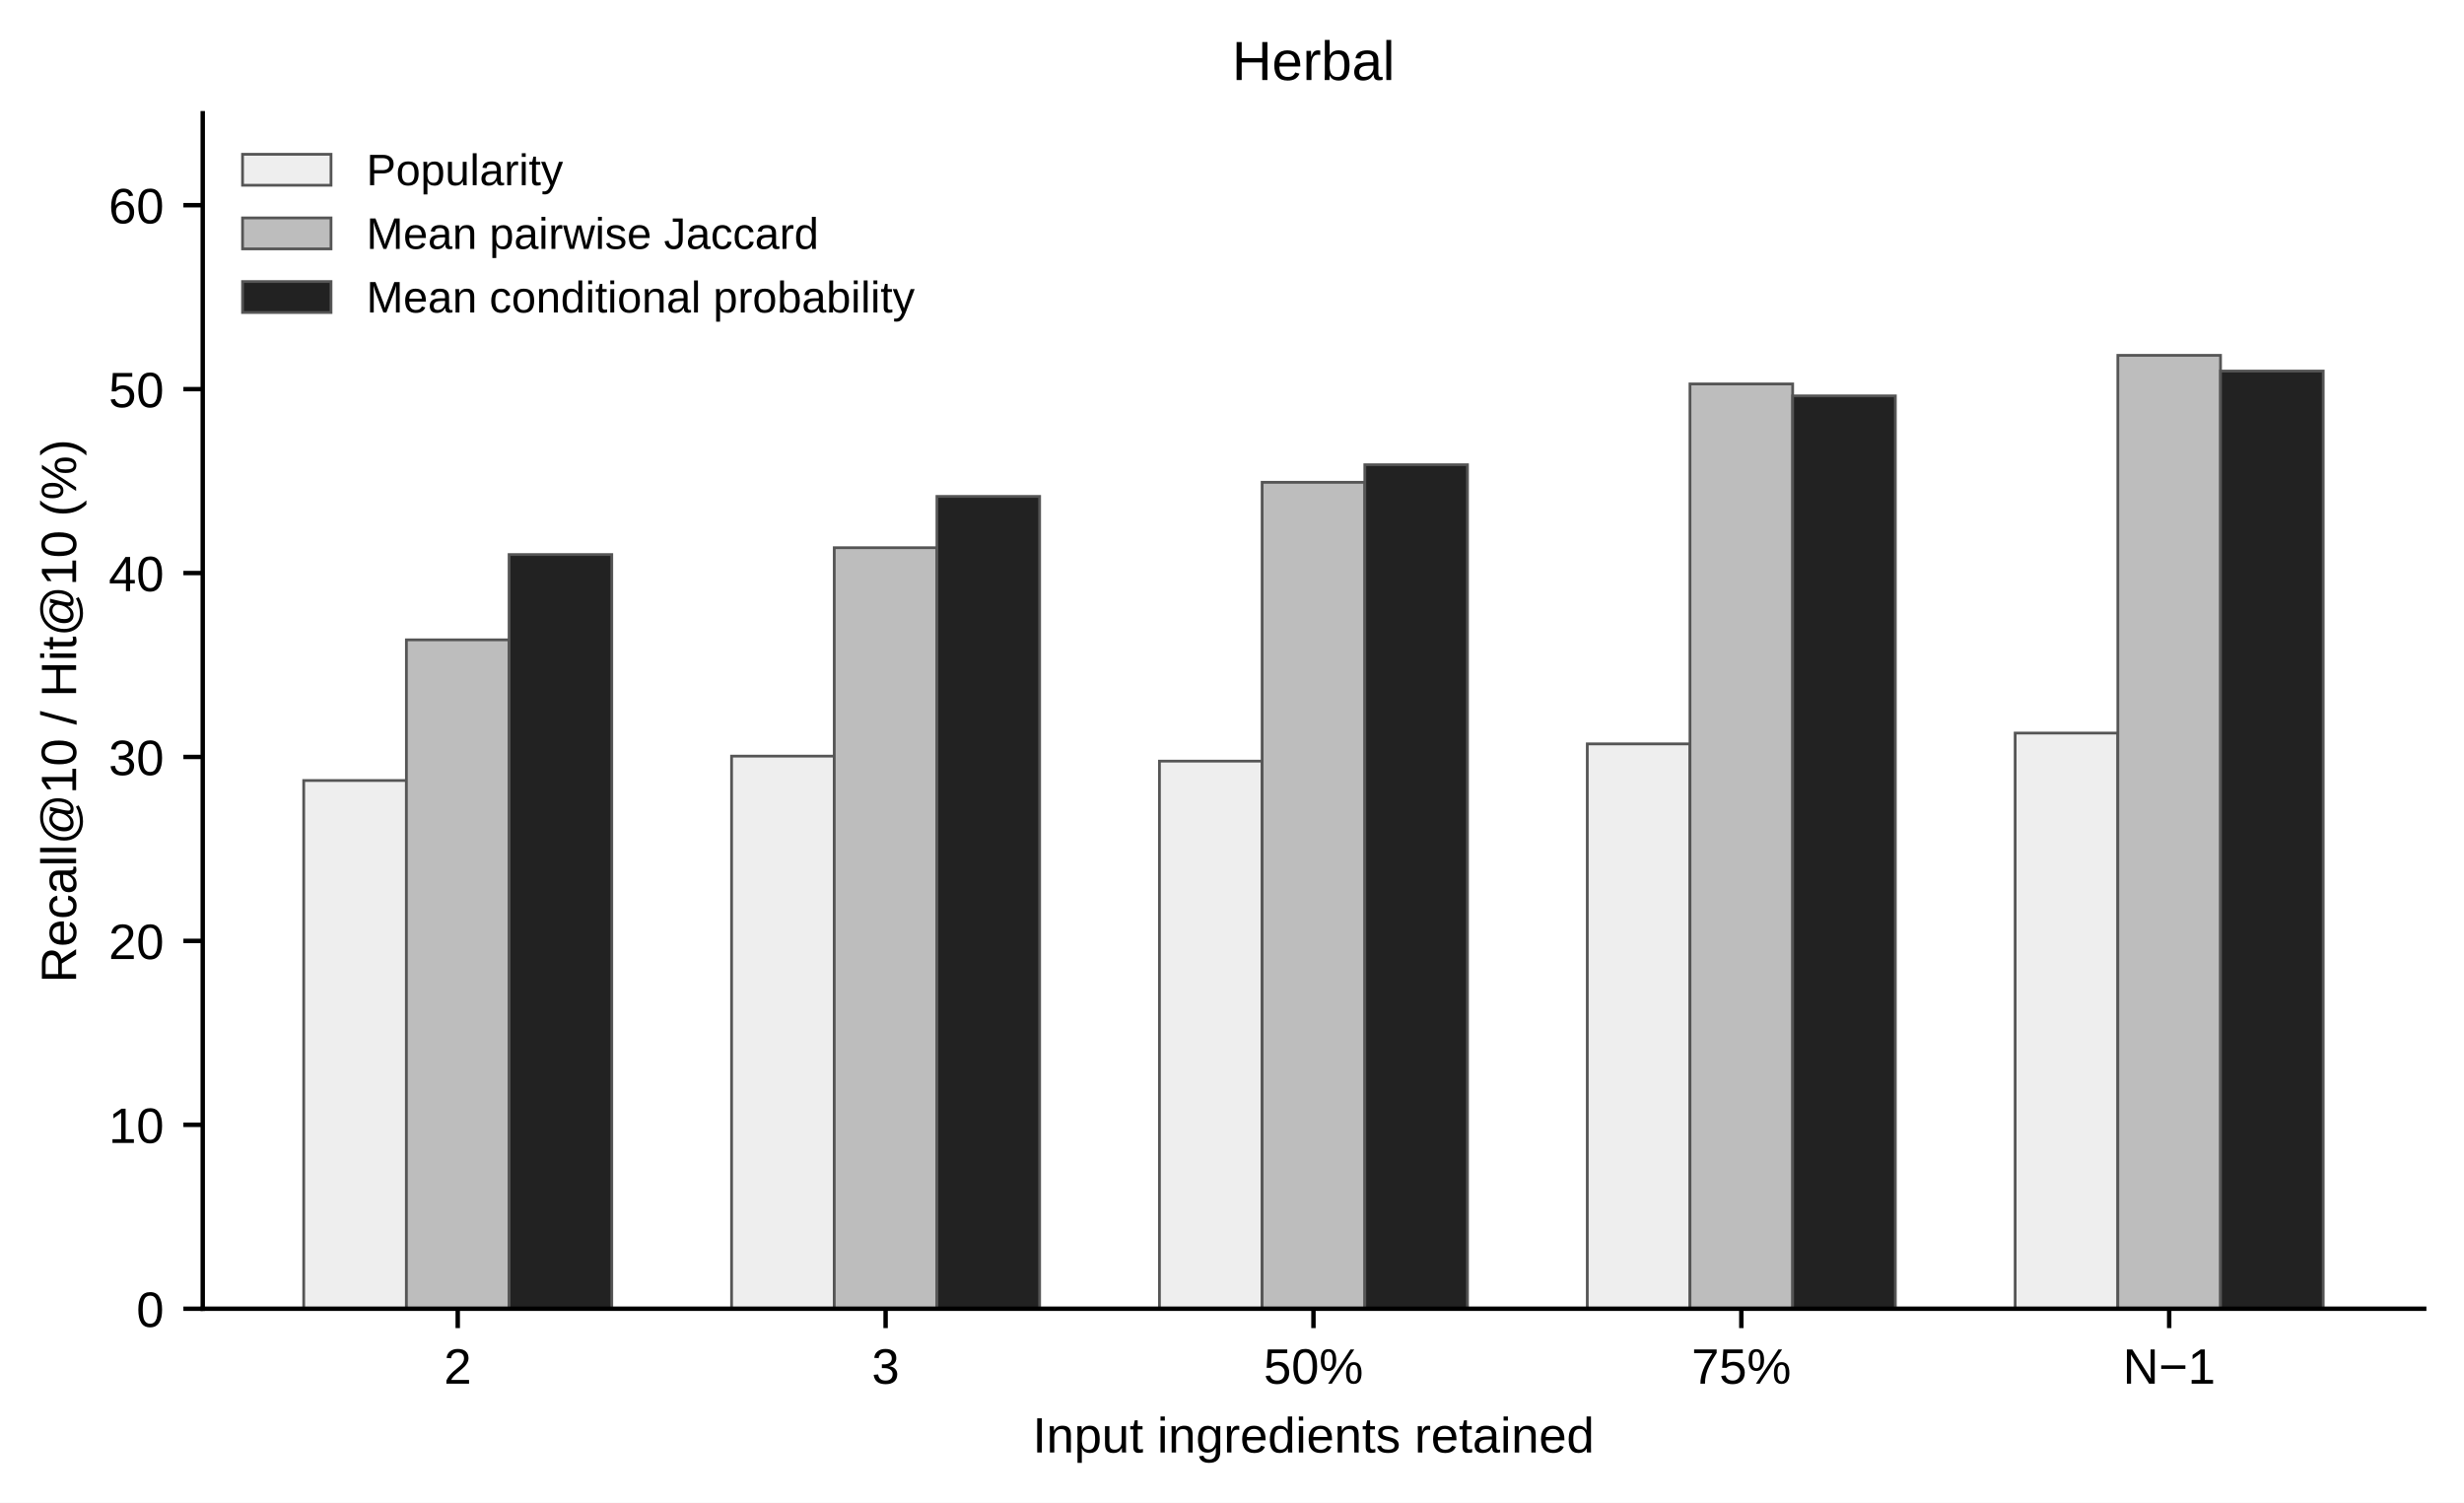
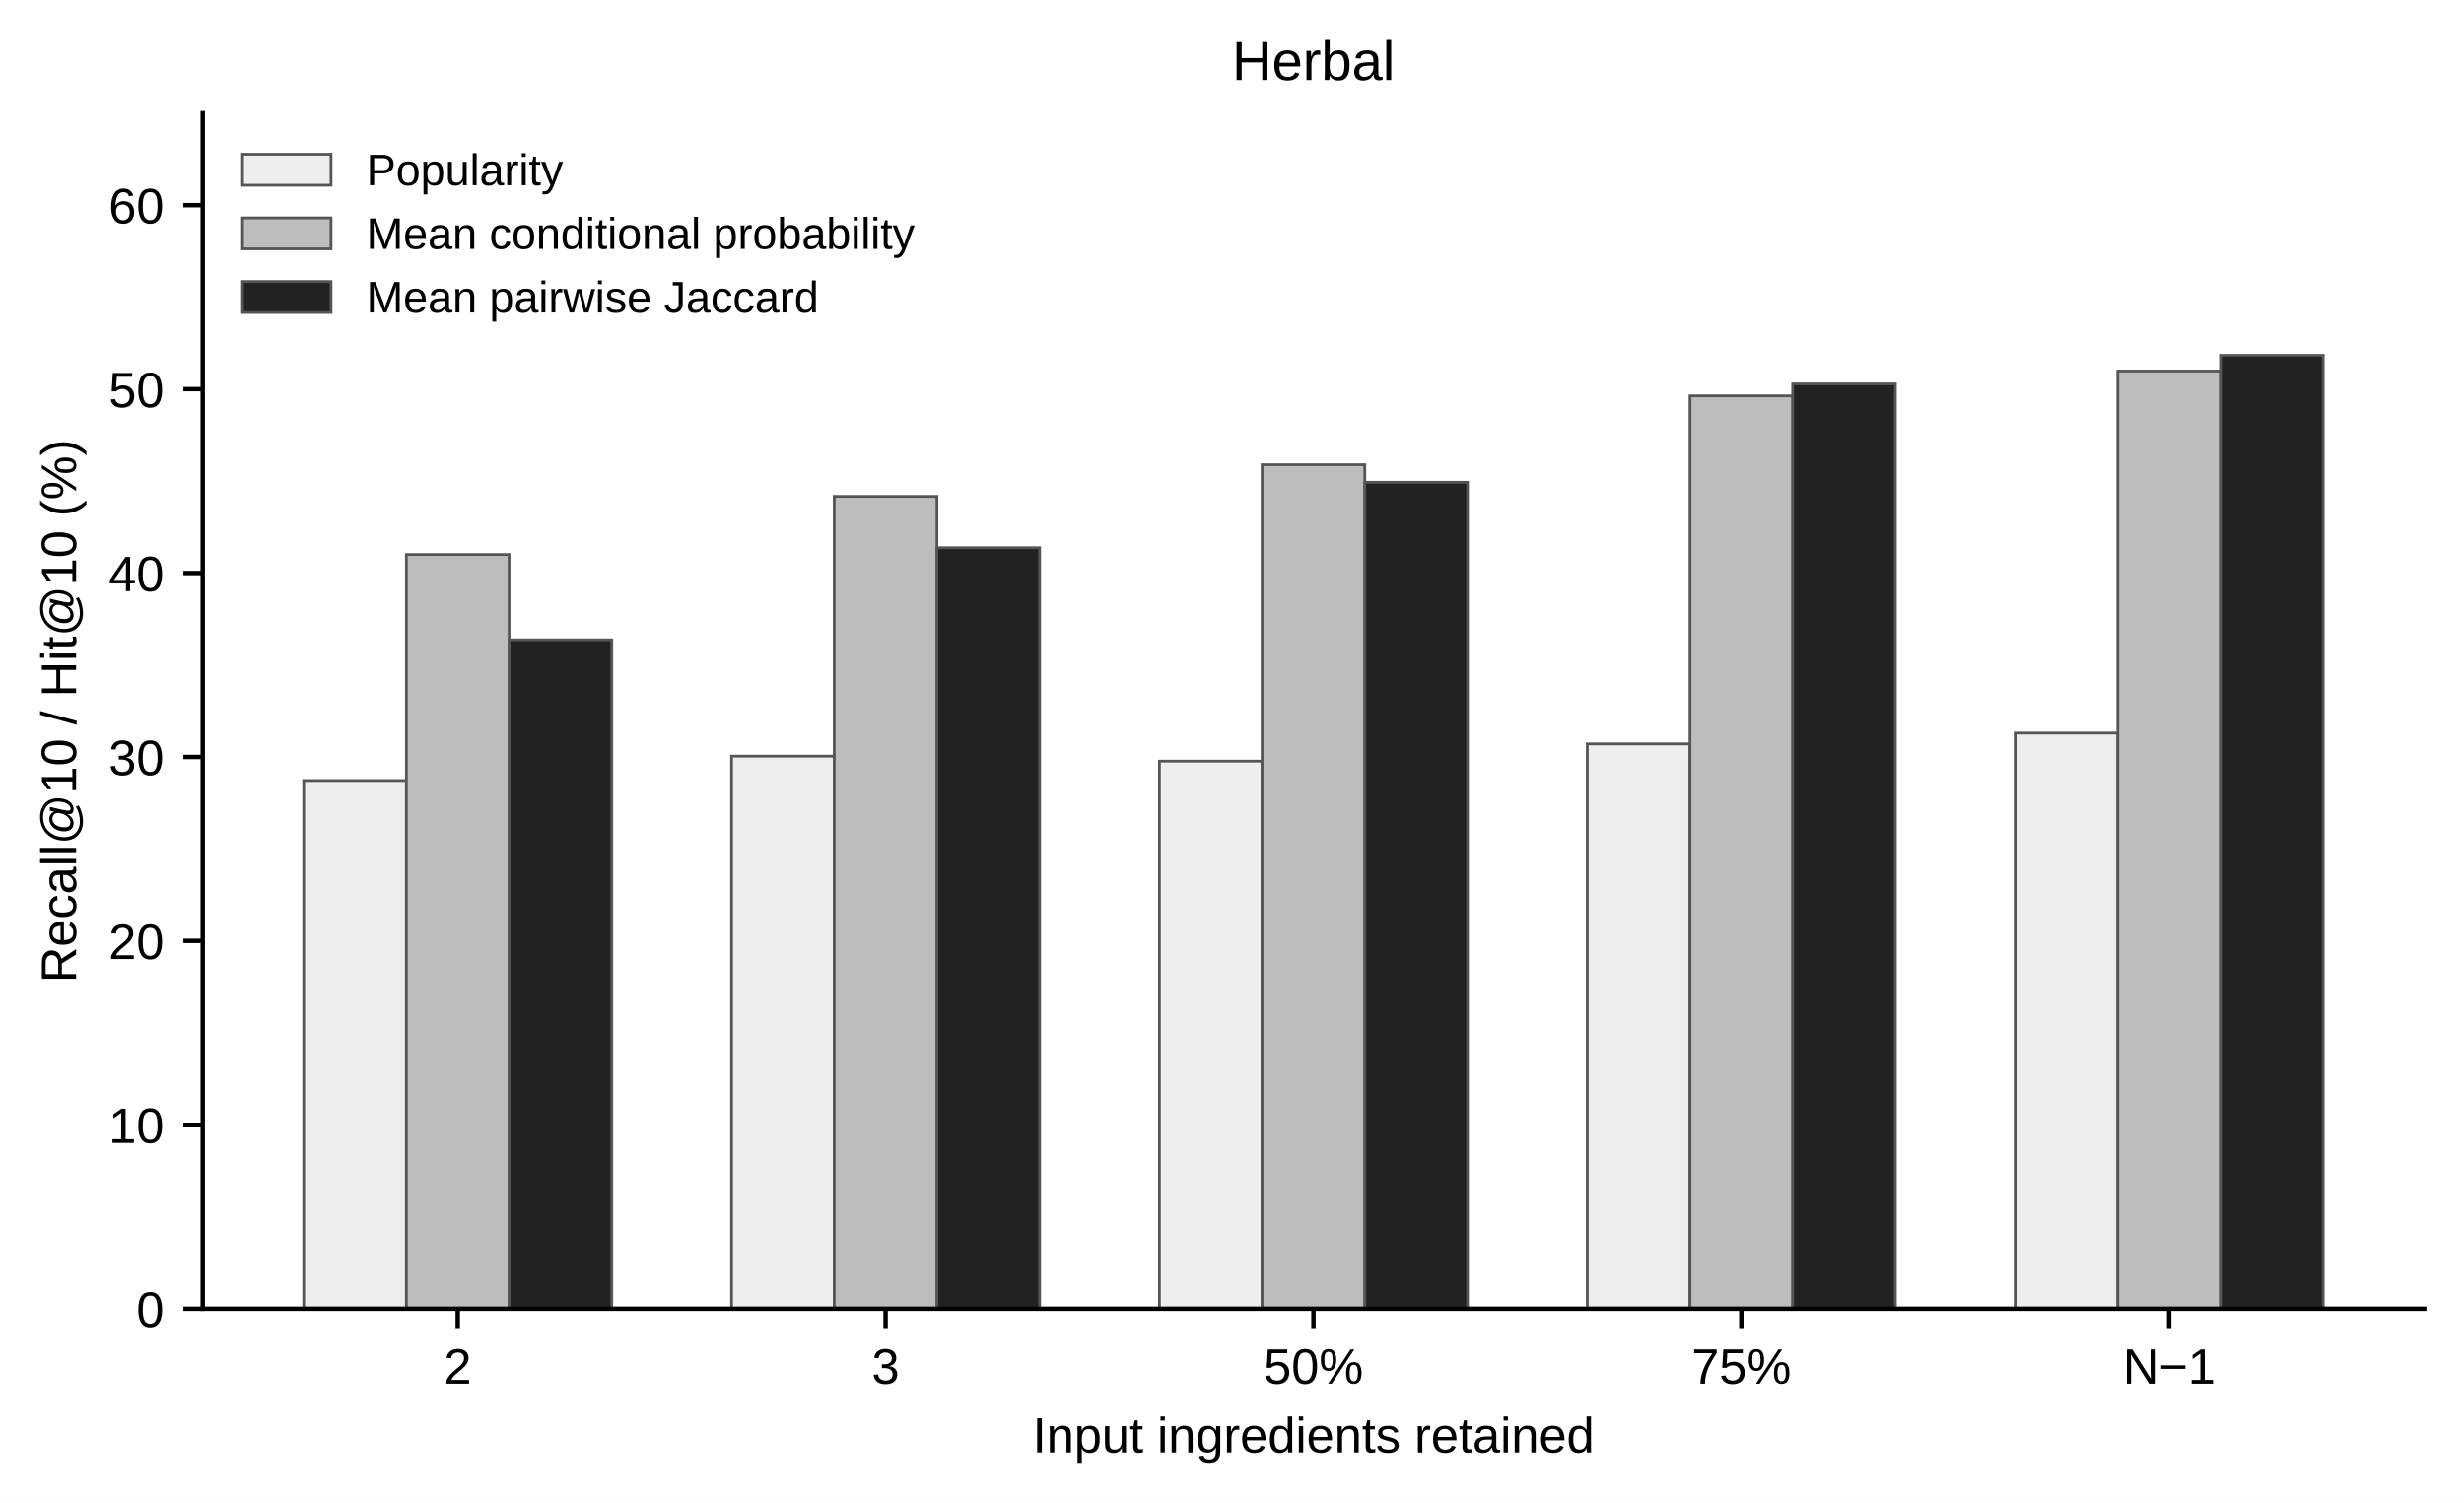
<svg xmlns="http://www.w3.org/2000/svg" xmlns:xlink="http://www.w3.org/1999/xlink" width="445.625pt" height="271.789pt" viewBox="0 0 445.625 271.789" version="1.1">
  <defs>
    <style type="text/css">*{stroke-linejoin: round; stroke-linecap: butt}</style>
  </defs>
  <g id="figure_1">
    <g id="patch_1">
      <path d="M 0 271.789 L 445.625 271.789 L 445.625 0 L 0 0 z " style="fill: #ffffff" />
    </g>
    <g id="axes_1">
      <g id="patch_2">
        <path d="M 36.665 236.696 L 438.425 236.696 L 438.425 20.48 L 36.665 20.48 z " style="fill: #ffffff" />
      </g>
      <g id="patch_3">
        <path d="M 54.927 236.696 L 73.499 236.696 L 73.499 141.157 L 54.927 141.157 z " clip-path="url(#p7ba1079631)" style="fill: #eeeeee; stroke: #555555; stroke-width: 0.5; stroke-linejoin: miter" />
      </g>
      <g id="patch_4">
        <path d="M 132.308 236.696 L 150.879 236.696 L 150.879 136.757 L 132.308 136.757 z " clip-path="url(#p7ba1079631)" style="fill: #eeeeee; stroke: #555555; stroke-width: 0.5; stroke-linejoin: miter" />
      </g>
      <g id="patch_5">
        <path d="M 209.688 236.696 L 228.26 236.696 L 228.26 137.657 L 209.688 137.657 z " clip-path="url(#p7ba1079631)" style="fill: #eeeeee; stroke: #555555; stroke-width: 0.5; stroke-linejoin: miter" />
      </g>
      <g id="patch_6">
        <path d="M 287.069 236.696 L 305.64 236.696 L 305.64 134.537 L 287.069 134.537 z " clip-path="url(#p7ba1079631)" style="fill: #eeeeee; stroke: #555555; stroke-width: 0.5; stroke-linejoin: miter" />
      </g>
      <g id="patch_7">
        <path d="M 364.45 236.696 L 383.021 236.696 L 383.021 132.586 L 364.45 132.586 z " clip-path="url(#p7ba1079631)" style="fill: #eeeeee; stroke: #555555; stroke-width: 0.5; stroke-linejoin: miter" />
      </g>
      <g id="patch_8">
-         <path d="M 73.499 236.696 L 92.07 236.696 L 92.07 115.718 L 73.499 115.718 z " clip-path="url(#p7ba1079631)" style="fill: #bdbdbd; stroke: #555555; stroke-width: 0.5; stroke-linejoin: miter" />
+         <path d="M 73.499 236.696 L 92.07 236.696 L 92.07 100.299 L 73.499 100.299 z " clip-path="url(#p7ba1079631)" style="fill: #bdbdbd; stroke: #555555; stroke-width: 0.5; stroke-linejoin: miter" />
      </g>
      <g id="patch_9">
-         <path d="M 150.879 236.696 L 169.451 236.696 L 169.451 99.058 L 150.879 99.058 z " clip-path="url(#p7ba1079631)" style="fill: #bdbdbd; stroke: #555555; stroke-width: 0.5; stroke-linejoin: miter" />
+         <path d="M 150.879 236.696 L 169.451 236.696 L 169.451 89.783 L 150.879 89.783 z " clip-path="url(#p7ba1079631)" style="fill: #bdbdbd; stroke: #555555; stroke-width: 0.5; stroke-linejoin: miter" />
      </g>
      <g id="patch_10">
-         <path d="M 228.26 236.696 L 246.831 236.696 L 246.831 87.23 L 228.26 87.23 z " clip-path="url(#p7ba1079631)" style="fill: #bdbdbd; stroke: #555555; stroke-width: 0.5; stroke-linejoin: miter" />
+         <path d="M 228.26 236.696 L 246.831 236.696 L 246.831 84.052 L 228.26 84.052 z " clip-path="url(#p7ba1079631)" style="fill: #bdbdbd; stroke: #555555; stroke-width: 0.5; stroke-linejoin: miter" />
      </g>
      <g id="patch_11">
-         <path d="M 305.64 236.696 L 324.212 236.696 L 324.212 69.44 L 305.64 69.44 z " clip-path="url(#p7ba1079631)" style="fill: #bdbdbd; stroke: #555555; stroke-width: 0.5; stroke-linejoin: miter" />
+         <path d="M 305.64 236.696 L 324.212 236.696 L 324.212 71.593 L 305.64 71.593 z " clip-path="url(#p7ba1079631)" style="fill: #bdbdbd; stroke: #555555; stroke-width: 0.5; stroke-linejoin: miter" />
      </g>
      <g id="patch_12">
-         <path d="M 383.021 236.696 L 401.592 236.696 L 401.592 64.27 L 383.021 64.27 z " clip-path="url(#p7ba1079631)" style="fill: #bdbdbd; stroke: #555555; stroke-width: 0.5; stroke-linejoin: miter" />
+         <path d="M 383.021 236.696 L 401.592 236.696 L 401.592 67.106 L 383.021 67.106 z " clip-path="url(#p7ba1079631)" style="fill: #bdbdbd; stroke: #555555; stroke-width: 0.5; stroke-linejoin: miter" />
      </g>
      <g id="patch_13">
-         <path d="M 92.07 236.696 L 110.641 236.696 L 110.641 100.299 L 92.07 100.299 z " clip-path="url(#p7ba1079631)" style="fill: #222222; stroke: #555555; stroke-width: 0.5; stroke-linejoin: miter" />
+         <path d="M 92.07 236.696 L 110.641 236.696 L 110.641 115.718 L 92.07 115.718 z " clip-path="url(#p7ba1079631)" style="fill: #222222; stroke: #555555; stroke-width: 0.5; stroke-linejoin: miter" />
      </g>
      <g id="patch_14">
-         <path d="M 169.451 236.696 L 188.022 236.696 L 188.022 89.783 L 169.451 89.783 z " clip-path="url(#p7ba1079631)" style="fill: #222222; stroke: #555555; stroke-width: 0.5; stroke-linejoin: miter" />
+         <path d="M 169.451 236.696 L 188.022 236.696 L 188.022 99.058 L 169.451 99.058 z " clip-path="url(#p7ba1079631)" style="fill: #222222; stroke: #555555; stroke-width: 0.5; stroke-linejoin: miter" />
      </g>
      <g id="patch_15">
-         <path d="M 246.831 236.696 L 265.402 236.696 L 265.402 84.052 L 246.831 84.052 z " clip-path="url(#p7ba1079631)" style="fill: #222222; stroke: #555555; stroke-width: 0.5; stroke-linejoin: miter" />
+         <path d="M 246.831 236.696 L 265.402 236.696 L 265.402 87.23 L 246.831 87.23 z " clip-path="url(#p7ba1079631)" style="fill: #222222; stroke: #555555; stroke-width: 0.5; stroke-linejoin: miter" />
      </g>
      <g id="patch_16">
-         <path d="M 324.212 236.696 L 342.783 236.696 L 342.783 71.593 L 324.212 71.593 z " clip-path="url(#p7ba1079631)" style="fill: #222222; stroke: #555555; stroke-width: 0.5; stroke-linejoin: miter" />
+         <path d="M 324.212 236.696 L 342.783 236.696 L 342.783 69.44 L 324.212 69.44 z " clip-path="url(#p7ba1079631)" style="fill: #222222; stroke: #555555; stroke-width: 0.5; stroke-linejoin: miter" />
      </g>
      <g id="patch_17">
-         <path d="M 401.592 236.696 L 420.164 236.696 L 420.164 67.106 L 401.592 67.106 z " clip-path="url(#p7ba1079631)" style="fill: #222222; stroke: #555555; stroke-width: 0.5; stroke-linejoin: miter" />
+         <path d="M 401.592 236.696 L 420.164 236.696 L 420.164 64.27 L 401.592 64.27 z " clip-path="url(#p7ba1079631)" style="fill: #222222; stroke: #555555; stroke-width: 0.5; stroke-linejoin: miter" />
      </g>
      <g id="matplotlib.axis_1">
        <g id="xtick_1">
          <g id="line2d_1">
            <defs>
              <path id="mbc4b600197" d="M 0 0 L 0 3.5 " style="stroke: #000000; stroke-width: 0.8" />
            </defs>
            <g>
              <use xlink:href="#mbc4b600197" x="82.784" y="236.696" style="stroke: #000000; stroke-width: 0.8" />
            </g>
          </g>
          <g id="text_1">
            <text style="font-size: 9px; font-family: 'Arial', 'Helvetica', 'DejaVu Sans', sans-serif; text-anchor: middle" x="82.784" y="250.249" transform="rotate(-0 82.7843 250.2485)">2</text>
          </g>
        </g>
        <g id="xtick_2">
          <g id="line2d_2">
            <g>
              <use xlink:href="#mbc4b600197" x="160.165" y="236.696" style="stroke: #000000; stroke-width: 0.8" />
            </g>
          </g>
          <g id="text_2">
            <text style="font-size: 9px; font-family: 'Arial', 'Helvetica', 'DejaVu Sans', sans-serif; text-anchor: middle" x="160.165" y="250.249" transform="rotate(-0 160.1649 250.2485)">3</text>
          </g>
        </g>
        <g id="xtick_3">
          <g id="line2d_3">
            <g>
              <use xlink:href="#mbc4b600197" x="237.545" y="236.696" style="stroke: #000000; stroke-width: 0.8" />
            </g>
          </g>
          <g id="text_3">
            <text style="font-size: 9px; font-family: 'Arial', 'Helvetica', 'DejaVu Sans', sans-serif; text-anchor: middle" x="237.545" y="250.249" transform="rotate(-0 237.5455 250.2485)">50%</text>
          </g>
        </g>
        <g id="xtick_4">
          <g id="line2d_4">
            <g>
              <use xlink:href="#mbc4b600197" x="314.926" y="236.696" style="stroke: #000000; stroke-width: 0.8" />
            </g>
          </g>
          <g id="text_4">
            <text style="font-size: 9px; font-family: 'Arial', 'Helvetica', 'DejaVu Sans', sans-serif; text-anchor: middle" x="314.926" y="250.249" transform="rotate(-0 314.9261 250.2485)">75%</text>
          </g>
        </g>
        <g id="xtick_5">
          <g id="line2d_5">
            <g>
              <use xlink:href="#mbc4b600197" x="392.307" y="236.696" style="stroke: #000000; stroke-width: 0.8" />
            </g>
          </g>
          <g id="text_5">
            <text style="font-size: 9px; font-family: 'Arial', 'Helvetica', 'DejaVu Sans', sans-serif; text-anchor: middle" x="392.307" y="250.249" transform="rotate(-0 392.3066 250.2485)">N−1</text>
          </g>
        </g>
        <g id="text_6">
          <text style="font-size: 9px; font-family: 'Arial', 'Helvetica', 'DejaVu Sans', sans-serif; text-anchor: middle" x="237.545" y="262.695" transform="rotate(-0 237.5455 262.6948)">Input ingredients retained</text>
        </g>
      </g>
      <g id="matplotlib.axis_2">
        <g id="ytick_1">
          <g id="line2d_6">
            <defs>
              <path id="m62ca417565" d="M 0 0 L -3.5 0 " style="stroke: #000000; stroke-width: 0.8" />
            </defs>
            <g>
              <use xlink:href="#m62ca417565" x="36.665" y="236.696" style="stroke: #000000; stroke-width: 0.8" />
            </g>
          </g>
          <g id="text_7">
            <text style="font-size: 9px; font-family: 'Arial', 'Helvetica', 'DejaVu Sans', sans-serif; text-anchor: end" x="29.665" y="239.972" transform="rotate(-0 29.66547 239.9724)">0</text>
          </g>
        </g>
        <g id="ytick_2">
          <g id="line2d_7">
            <g>
              <use xlink:href="#m62ca417565" x="36.665" y="203.432" style="stroke: #000000; stroke-width: 0.8" />
            </g>
          </g>
          <g id="text_8">
            <text style="font-size: 9px; font-family: 'Arial', 'Helvetica', 'DejaVu Sans', sans-serif; text-anchor: end" x="29.665" y="206.708" transform="rotate(-0 29.66547 206.7084)">10</text>
          </g>
        </g>
        <g id="ytick_3">
          <g id="line2d_8">
            <g>
              <use xlink:href="#m62ca417565" x="36.665" y="170.168" style="stroke: #000000; stroke-width: 0.8" />
            </g>
          </g>
          <g id="text_9">
            <text style="font-size: 9px; font-family: 'Arial', 'Helvetica', 'DejaVu Sans', sans-serif; text-anchor: end" x="29.665" y="173.444" transform="rotate(-0 29.66547 173.4444)">20</text>
          </g>
        </g>
        <g id="ytick_4">
          <g id="line2d_9">
            <g>
              <use xlink:href="#m62ca417565" x="36.665" y="136.904" style="stroke: #000000; stroke-width: 0.8" />
            </g>
          </g>
          <g id="text_10">
            <text style="font-size: 9px; font-family: 'Arial', 'Helvetica', 'DejaVu Sans', sans-serif; text-anchor: end" x="29.665" y="140.18" transform="rotate(-0 29.66547 140.1804)">30</text>
          </g>
        </g>
        <g id="ytick_5">
          <g id="line2d_10">
            <g>
              <use xlink:href="#m62ca417565" x="36.665" y="103.64" style="stroke: #000000; stroke-width: 0.8" />
            </g>
          </g>
          <g id="text_11">
            <text style="font-size: 9px; font-family: 'Arial', 'Helvetica', 'DejaVu Sans', sans-serif; text-anchor: end" x="29.665" y="106.916" transform="rotate(-0 29.66547 106.9164)">40</text>
          </g>
        </g>
        <g id="ytick_6">
          <g id="line2d_11">
            <g>
              <use xlink:href="#m62ca417565" x="36.665" y="70.376" style="stroke: #000000; stroke-width: 0.8" />
            </g>
          </g>
          <g id="text_12">
            <text style="font-size: 9px; font-family: 'Arial', 'Helvetica', 'DejaVu Sans', sans-serif; text-anchor: end" x="29.665" y="73.652" transform="rotate(-0 29.66547 73.6524)">50</text>
          </g>
        </g>
        <g id="ytick_7">
          <g id="line2d_12">
            <g>
              <use xlink:href="#m62ca417565" x="36.665" y="37.112" style="stroke: #000000; stroke-width: 0.8" />
            </g>
          </g>
          <g id="text_13">
            <text style="font-size: 9px; font-family: 'Arial', 'Helvetica', 'DejaVu Sans', sans-serif; text-anchor: end" x="29.665" y="40.388" transform="rotate(-0 29.66547 40.3884)">60</text>
          </g>
        </g>
        <g id="text_14">
          <text style="font-size: 9px; font-family: 'Arial', 'Helvetica', 'DejaVu Sans', sans-serif; text-anchor: middle" x="13.762" y="128.588" transform="rotate(-90 13.76156 128.5883)">Recall@10 / Hit@10 (%)</text>
        </g>
      </g>
      <g id="patch_18">
        <path d="M 36.665 236.696 L 36.665 20.48 " style="fill: none; stroke: #000000; stroke-width: 0.8; stroke-linejoin: miter; stroke-linecap: square" />
      </g>
      <g id="patch_19">
        <path d="M 36.665 236.696 L 438.425 236.696 " style="fill: none; stroke: #000000; stroke-width: 0.8; stroke-linejoin: miter; stroke-linecap: square" />
      </g>
      <g id="text_15">
        <text style="font-size: 10px; font-family: 'Arial', 'Helvetica', 'DejaVu Sans', sans-serif; text-anchor: middle" x="237.545" y="14.48" transform="rotate(-0 237.5455 14.48027)">Herbal</text>
      </g>
      <g id="legend_1">
        <g id="patch_20">
          <path d="M 43.865 33.504 L 59.865 33.504 L 59.865 27.904 L 43.865 27.904 z " style="fill: #eeeeee; stroke: #555555; stroke-width: 0.5; stroke-linejoin: miter" />
        </g>
        <g id="text_16">
          <text style="font-size: 8px; font-family: 'Arial', 'Helvetica', 'DejaVu Sans', sans-serif; text-anchor: start" x="66.265" y="33.504" transform="rotate(-0 66.26547 33.50449)">Popularity</text>
        </g>
        <g id="patch_21">
          <path d="M 43.865 45.012 L 59.865 45.012 L 59.865 39.412 L 43.865 39.412 z " style="fill: #bdbdbd; stroke: #555555; stroke-width: 0.5; stroke-linejoin: miter" />
        </g>
        <g id="text_17">
-           <text style="font-size: 8px; font-family: 'Arial', 'Helvetica', 'DejaVu Sans', sans-serif; text-anchor: start" x="66.265" y="45.012" transform="rotate(-0 66.26547 45.01246)">Mean pairwise Jaccard</text>
+           <text style="font-size: 8px; font-family: 'Arial', 'Helvetica', 'DejaVu Sans', sans-serif; text-anchor: start" x="66.265" y="45.012" transform="rotate(-0 66.26547 45.01246)">Mean conditional probability</text>
        </g>
        <g id="patch_22">
          <path d="M 43.865 56.52 L 59.865 56.52 L 59.865 50.92 L 43.865 50.92 z " style="fill: #222222; stroke: #555555; stroke-width: 0.5; stroke-linejoin: miter" />
        </g>
        <g id="text_18">
-           <text style="font-size: 8px; font-family: 'Arial', 'Helvetica', 'DejaVu Sans', sans-serif; text-anchor: start" x="66.265" y="56.52" transform="rotate(-0 66.26547 56.52027)">Mean conditional probability</text>
+           <text style="font-size: 8px; font-family: 'Arial', 'Helvetica', 'DejaVu Sans', sans-serif; text-anchor: start" x="66.265" y="56.52" transform="rotate(-0 66.26547 56.52043)">Mean pairwise Jaccard</text>
        </g>
      </g>
    </g>
  </g>
  <defs>
    <clipPath id="p7ba1079631">
      <rect x="36.665" y="20.48" width="401.76" height="216.216" />
    </clipPath>
  </defs>
</svg>
